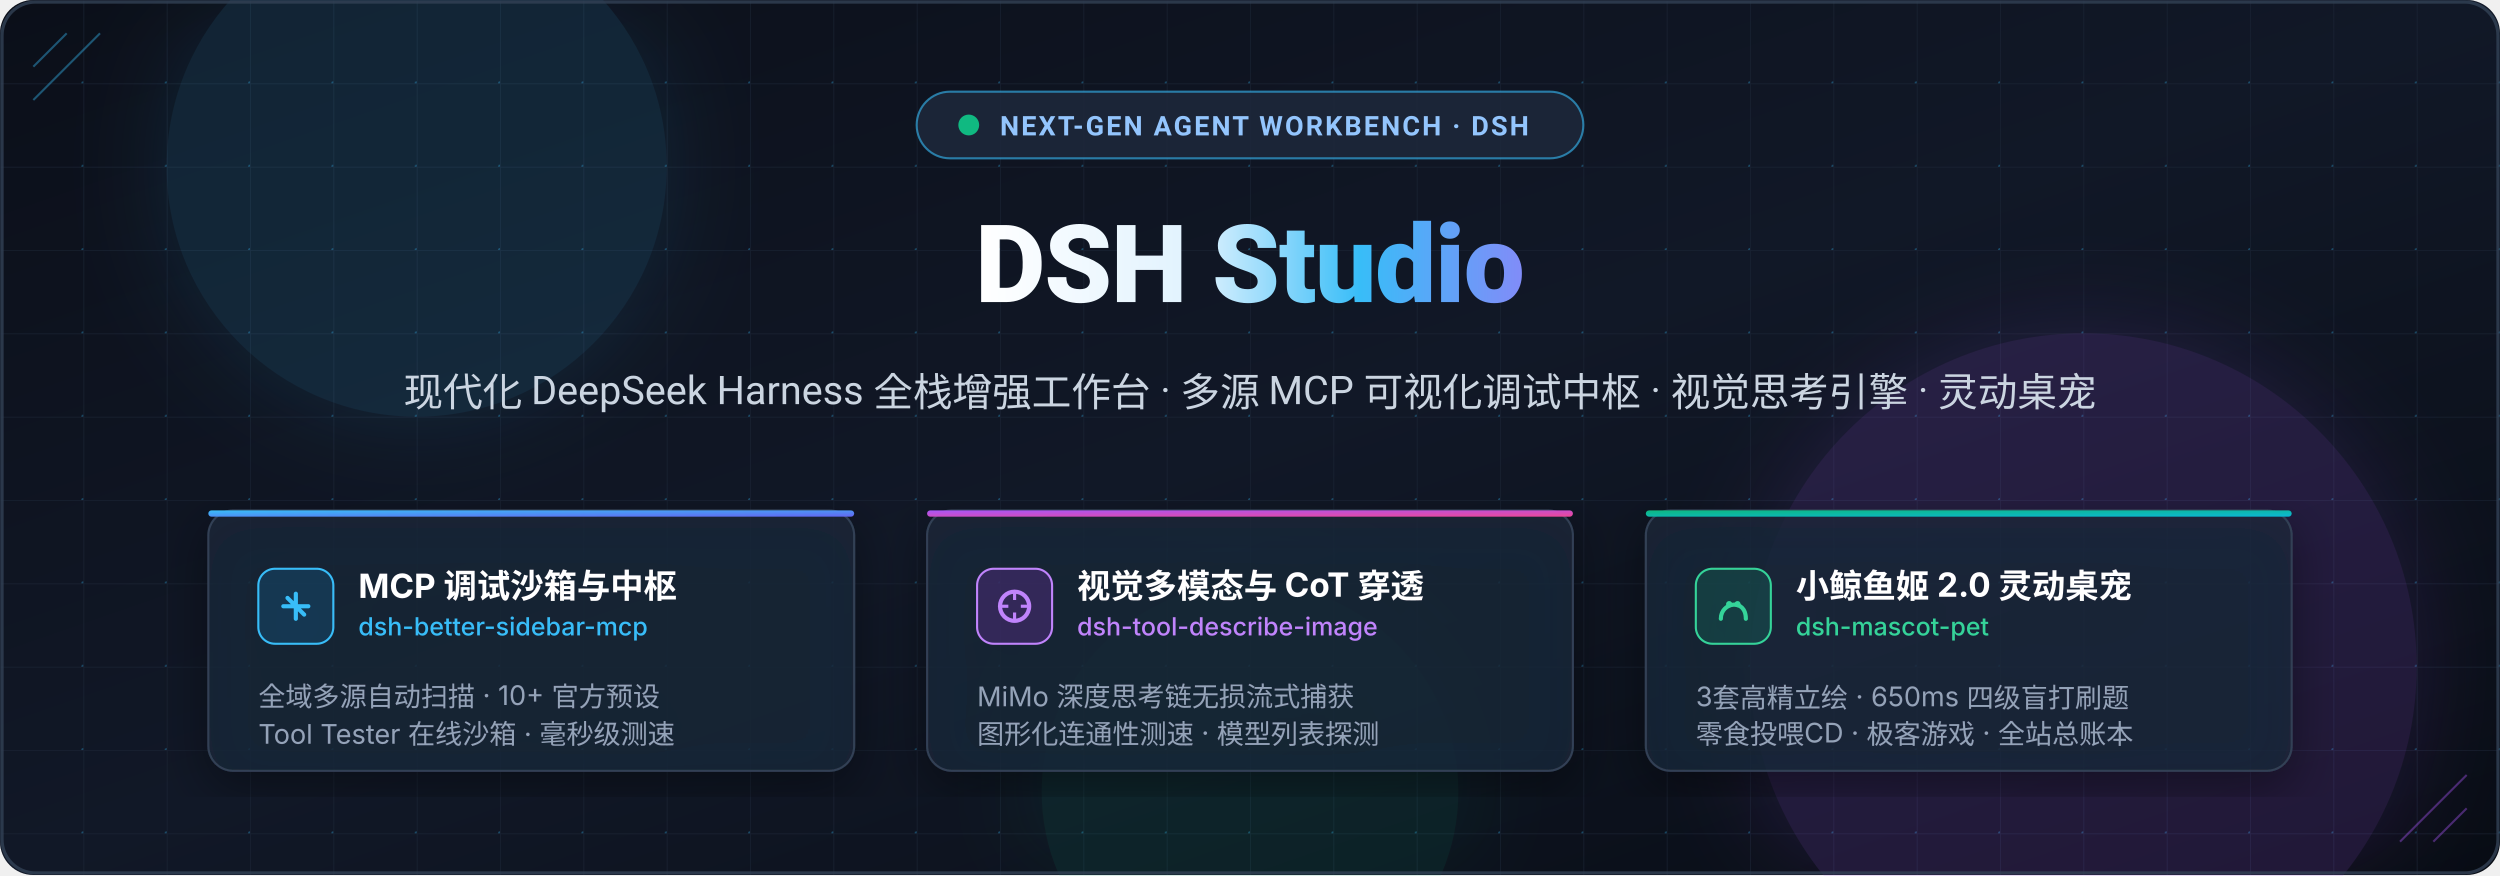
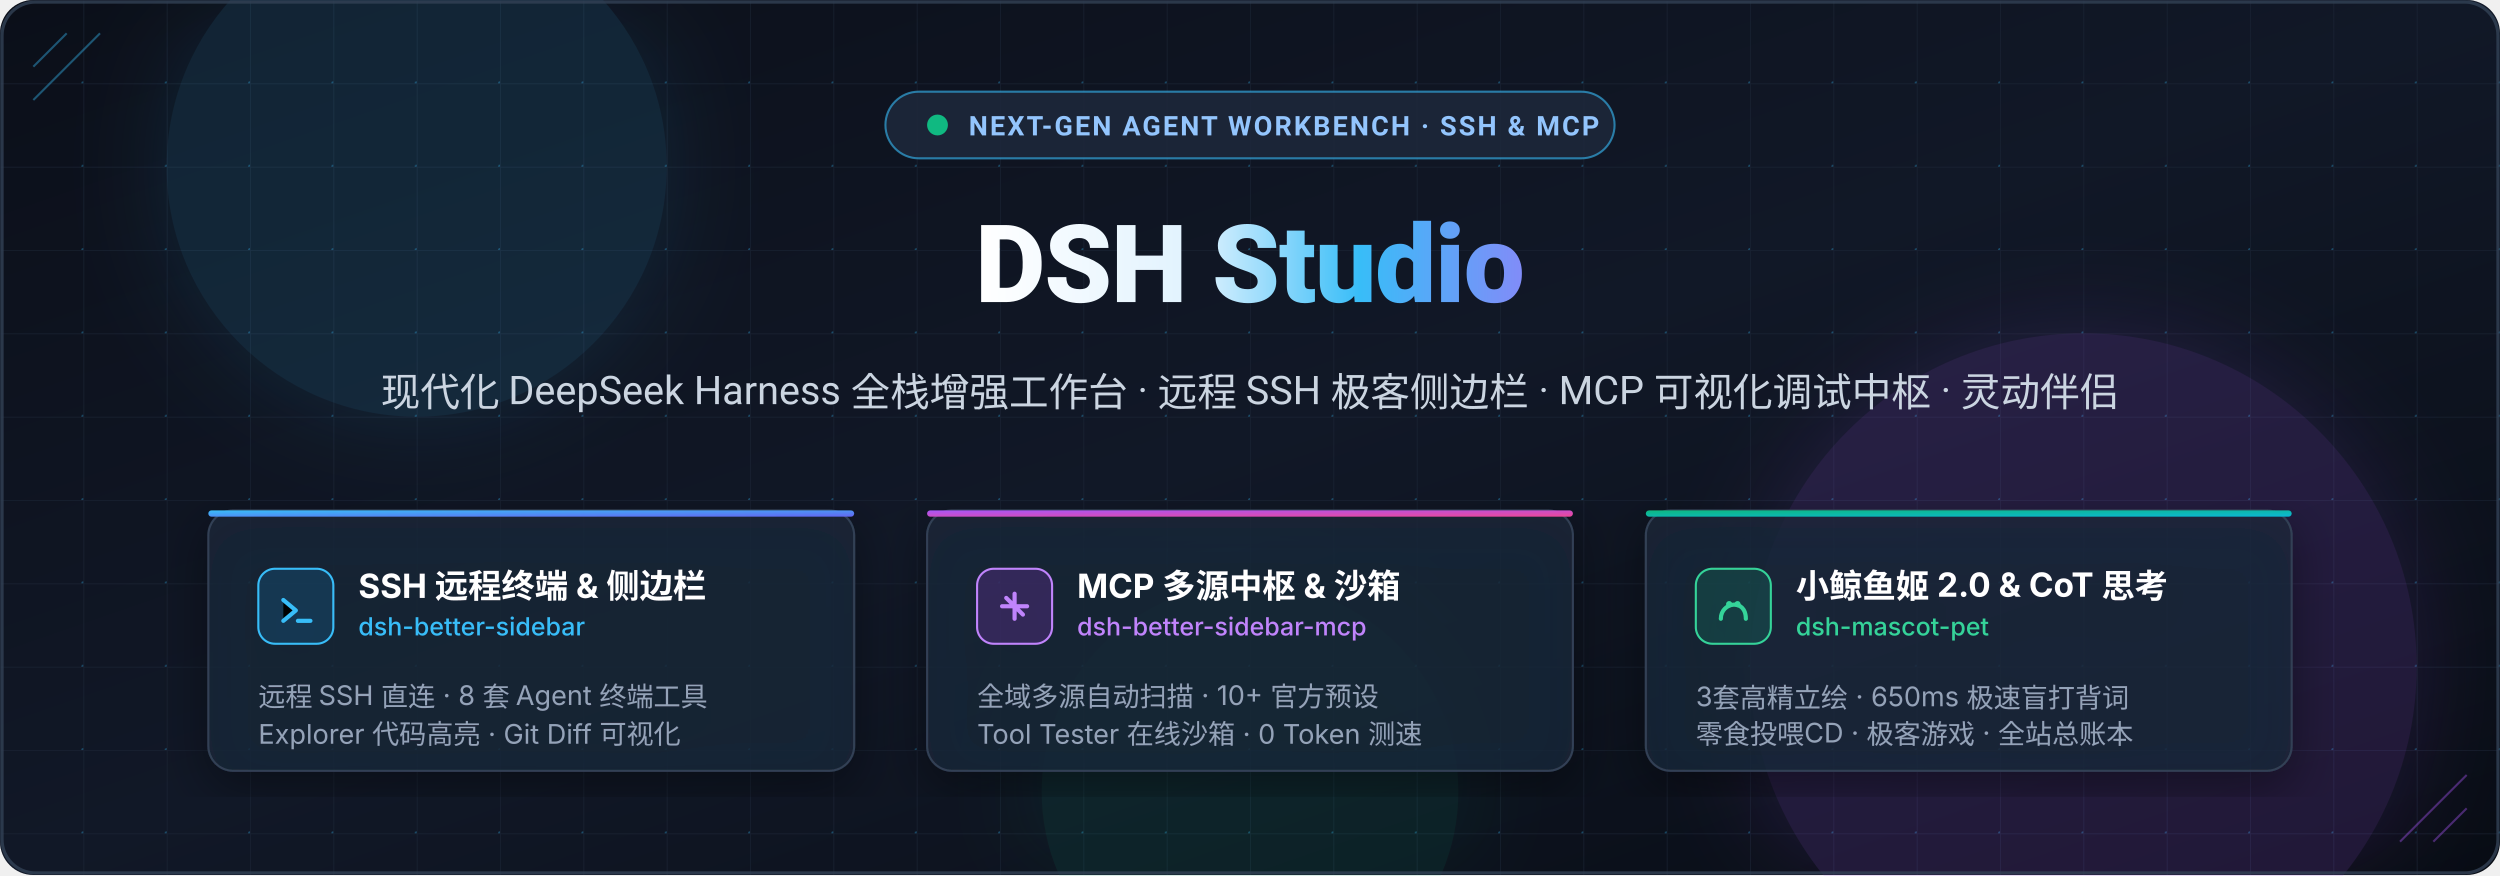
<svg xmlns="http://www.w3.org/2000/svg" viewBox="0 0 1200 420" width="100%" height="100%">
  <defs>
    <linearGradient id="bg-grad" x1="0%" y1="0%" x2="100%" y2="100%">
      <stop offset="0%" stop-color="#0b0f19" />
      <stop offset="50%" stop-color="#111827" />
      <stop offset="100%" stop-color="#080c14" />
    </linearGradient>
    <linearGradient id="accent-cyan" x1="0%" y1="0%" x2="100%" y2="100%">
      <stop offset="0%" stop-color="#38bdf8" />
      <stop offset="100%" stop-color="#6366f1" />
    </linearGradient>
    <linearGradient id="accent-purple" x1="0%" y1="0%" x2="100%" y2="100%">
      <stop offset="0%" stop-color="#a855f7" />
      <stop offset="100%" stop-color="#ec4899" />
    </linearGradient>
    <linearGradient id="accent-emerald" x1="0%" y1="0%" x2="100%" y2="100%">
      <stop offset="0%" stop-color="#10b981" />
      <stop offset="100%" stop-color="#06b6d4" />
    </linearGradient>
    <linearGradient id="text-glow" x1="0%" y1="0%" x2="100%" y2="0%">
      <stop offset="0%" stop-color="#ffffff" />
      <stop offset="40%" stop-color="#e0f2fe" />
      <stop offset="70%" stop-color="#38bdf8" />
      <stop offset="100%" stop-color="#818cf8" />
    </linearGradient>
    <filter id="glow" x="-20%" y="-20%" width="140%" height="140%">
      <feGaussianBlur stdDeviation="24" result="blur" />
      <feComposite in="SourceGraphic" in2="blur" operator="over" />
    </filter>
    <filter id="subtle-shadow" x="-10%" y="-10%" width="120%" height="120%">
      <feDropShadow dx="0" dy="8" stdDeviation="12" flood-color="#000000" flood-opacity="0.5" />
    </filter>
    <pattern id="cyber-grid" width="40" height="40" patternUnits="userSpaceOnUse">
      <path d="M 40 0 L 0 0 0 40" fill="none" stroke="#1e293b" stroke-width="0.75" stroke-opacity="0.6" />
      <circle cx="40" cy="40" r="1" fill="#38bdf8" fill-opacity="0.3" />
    </pattern>
  </defs>
  <rect width="1200" height="420" fill="url(#bg-grad)" rx="16" />
  <rect width="1200" height="420" fill="url(#cyber-grid)" rx="16" />
  <circle cx="200" cy="80" r="120" fill="#38bdf8" opacity="0.12" filter="url(#glow)" />
  <circle cx="1000" cy="320" r="160" fill="#a855f7" opacity="0.15" filter="url(#glow)" />
  <circle cx="600" cy="380" r="100" fill="#10b981" opacity="0.1" filter="url(#glow)" />
  <rect x="1" y="1" width="1198" height="418" rx="16" fill="none" stroke="#334155" stroke-width="1.5" stroke-opacity="0.8" />
  <g transform="translate(600, 60)">
-     <rect x="-160" y="-16" width="320" height="32" rx="16" fill="#1e293b" fill-opacity="0.85" stroke="#38bdf8" stroke-width="1" stroke-opacity="0.6" />
-     <circle cx="-135" cy="0" r="5" fill="#10b981">
+     <rect x="-175" y="-16" width="350" height="32" rx="16" fill="#1e293b" fill-opacity="0.85" stroke="#38bdf8" stroke-width="1" stroke-opacity="0.6" />
+     <circle cx="-150" cy="0" r="5" fill="#10b981">
      <animate attributeName="opacity" values="0.4;1;0.4" dur="2s" repeatCount="indefinite" />
    </circle>
-     <text x="-120" y="5" font-family="-apple-system, BlinkMacSystemFont, 'Segoe UI', Roboto, sans-serif" font-size="13" font-weight="600" fill="#93c5fd" letter-spacing="1">
-       NEXT-GEN AGENT WORKBENCH · DSH
+     <text x="-135" y="5" font-family="-apple-system, BlinkMacSystemFont, 'Segoe UI', Roboto, sans-serif" font-size="13" font-weight="600" fill="#93c5fd" letter-spacing="1">
+       NEXT-GEN AGENT WORKBENCH · SSH &amp; MCP
    </text>
  </g>
  <g transform="translate(600, 145)">
    <text text-anchor="middle" font-family="-apple-system, BlinkMacSystemFont, 'Segoe UI', Roboto, 'Helvetica Neue', sans-serif" font-size="52" font-weight="800" fill="url(#text-glow)" letter-spacing="-0.5">
      DSH Studio
    </text>
  </g>
  <g transform="translate(600, 195)">
    <text text-anchor="middle" font-family="-apple-system, BlinkMacSystemFont, 'Segoe UI', Roboto, sans-serif" font-size="19" font-weight="400" fill="#cbd5e1">
-       现代化 DeepSeek Harness 全栈增强工作台 · 多源 MCP 可视化调试中枢 · 视觉思考引擎 · 灵动桌宠
+       现代化 DeepSeek Harness 全栈增强工作台 · 远程 SSH 极客侧边栏 · MCP 可视化调试中枢 · 灵动伴侣
    </text>
  </g>
  <g transform="translate(100, 245)" filter="url(#subtle-shadow)">
    <rect width="310" height="125" rx="12" fill="#1e293b" fill-opacity="0.75" stroke="#334155" stroke-width="1" />
    <rect x="0" y="0" width="310" height="3" rx="1.5" fill="url(#accent-cyan)" />
    <g transform="translate(24, 28)">
      <rect width="36" height="36" rx="8" fill="#0284c7" fill-opacity="0.2" stroke="#38bdf8" stroke-width="1" />
-       <path d="M 12 18 L 24 18 M 18 12 L 18 24 M 14 14 L 22 22" stroke="#38bdf8" stroke-width="2" stroke-linecap="round" />
+       <path d="M 12 15 L 18 20 L 12 25 M 19 25 L 25 25" stroke="#38bdf8" stroke-width="2" stroke-linecap="round" stroke-linejoin="round" />
    </g>
-     <text x="72" y="42" font-family="-apple-system, BlinkMacSystemFont, 'Segoe UI', sans-serif" font-size="16" font-weight="700" fill="#ffffff">MCP 调试沙箱与中枢</text>
-     <text x="72" y="60" font-family="-apple-system, BlinkMacSystemFont, 'Segoe UI', sans-serif" font-size="12" font-weight="500" fill="#38bdf8">dsh-better-sidebar-mcp</text>
-     <text x="24" y="94" font-family="-apple-system, BlinkMacSystemFont, 'Segoe UI', sans-serif" font-size="13" fill="#94a3b8">全域多源自动扫描 · 10+ 官方预设</text>
-     <text x="24" y="112" font-family="-apple-system, BlinkMacSystemFont, 'Segoe UI', sans-serif" font-size="13" fill="#94a3b8">Tool Tester 在线沙箱 · 毫秒级测速</text>
+     <text x="72" y="42" font-family="-apple-system, BlinkMacSystemFont, 'Segoe UI', sans-serif" font-size="16" font-weight="700" fill="#ffffff">SSH 远程终端 &amp; 侧边栏</text>
+     <text x="72" y="60" font-family="-apple-system, BlinkMacSystemFont, 'Segoe UI', sans-serif" font-size="12" font-weight="500" fill="#38bdf8">dsh-better-sidebar</text>
+     <text x="24" y="94" font-family="-apple-system, BlinkMacSystemFont, 'Segoe UI', sans-serif" font-size="13" fill="#94a3b8">远程 SSH 直连 · 8 套 Agent 终端工具</text>
+     <text x="24" y="112" font-family="-apple-system, BlinkMacSystemFont, 'Segoe UI', sans-serif" font-size="13" fill="#94a3b8">Explorer 代码高亮 · Git Diff 可视化</text>
  </g>
  <g transform="translate(445, 245)" filter="url(#subtle-shadow)">
    <rect width="310" height="125" rx="12" fill="#1e293b" fill-opacity="0.75" stroke="#334155" stroke-width="1" />
    <rect x="0" y="0" width="310" height="3" rx="1.5" fill="url(#accent-purple)" />
    <g transform="translate(24, 28)">
      <rect width="36" height="36" rx="8" fill="#9333ea" fill-opacity="0.2" stroke="#c084fc" stroke-width="1" />
-       <circle cx="18" cy="18" r="7" fill="none" stroke="#c084fc" stroke-width="2" />
-       <path d="M 18 11 L 18 15 M 18 21 L 18 25 M 11 18 L 15 18 M 21 18 L 25 18" stroke="#c084fc" stroke-width="1.5" />
+       <path d="M 12 18 L 24 18 M 18 12 L 18 24 M 14 14 L 22 22" stroke="#c084fc" stroke-width="2" stroke-linecap="round" />
    </g>
-     <text x="72" y="42" font-family="-apple-system, BlinkMacSystemFont, 'Segoe UI', sans-serif" font-size="16" font-weight="700" fill="#ffffff">视觉多模态与 CoT 穿透</text>
-     <text x="72" y="60" font-family="-apple-system, BlinkMacSystemFont, 'Segoe UI', sans-serif" font-size="12" font-weight="500" fill="#c084fc">dsh-tool-describe-image</text>
-     <text x="24" y="94" font-family="-apple-system, BlinkMacSystemFont, 'Segoe UI', sans-serif" font-size="13" fill="#94a3b8">MiMo 深度思考链无损流式捕获</text>
-     <text x="24" y="112" font-family="-apple-system, BlinkMacSystemFont, 'Segoe UI', sans-serif" font-size="13" fill="#94a3b8">图形化连通性测速 · 模型列表探测</text>
+     <text x="72" y="42" font-family="-apple-system, BlinkMacSystemFont, 'Segoe UI', sans-serif" font-size="16" font-weight="700" fill="#ffffff">MCP 多源中枢 &amp; 沙箱</text>
+     <text x="72" y="60" font-family="-apple-system, BlinkMacSystemFont, 'Segoe UI', sans-serif" font-size="12" font-weight="500" fill="#c084fc">dsh-better-sidebar-mcp</text>
+     <text x="24" y="94" font-family="-apple-system, BlinkMacSystemFont, 'Segoe UI', sans-serif" font-size="13" fill="#94a3b8">全域多源自动扫描 · 10+ 官方预设</text>
+     <text x="24" y="112" font-family="-apple-system, BlinkMacSystemFont, 'Segoe UI', sans-serif" font-size="13" fill="#94a3b8">Tool Tester 在线沙箱 · 0 Token 测速</text>
  </g>
  <g transform="translate(790, 245)" filter="url(#subtle-shadow)">
    <rect width="310" height="125" rx="12" fill="#1e293b" fill-opacity="0.75" stroke="#334155" stroke-width="1" />
    <rect x="0" y="0" width="310" height="3" rx="1.5" fill="url(#accent-emerald)" />
    <g transform="translate(24, 28)">
      <rect width="36" height="36" rx="8" fill="#059669" fill-opacity="0.2" stroke="#34d399" stroke-width="1" />
      <path d="M 12 24 C 12 16, 24 14, 24 24" fill="none" stroke="#34d399" stroke-width="2" stroke-linecap="round" />
      <circle cx="16" cy="17" r="1.5" fill="#34d399" />
      <circle cx="20" cy="17" r="1.5" fill="#34d399" />
    </g>
-     <text x="72" y="42" font-family="-apple-system, BlinkMacSystemFont, 'Segoe UI', sans-serif" font-size="16" font-weight="700" fill="#ffffff">小鲸鱼姬 2.0 灵动桌宠</text>
+     <text x="72" y="42" font-family="-apple-system, BlinkMacSystemFont, 'Segoe UI', sans-serif" font-size="16" font-weight="700" fill="#ffffff">小鲸鱼姬 2.0 &amp; CoT 思考</text>
    <text x="72" y="60" font-family="-apple-system, BlinkMacSystemFont, 'Segoe UI', sans-serif" font-size="12" font-weight="500" fill="#34d399">dsh-mascot-pet</text>
-     <text x="24" y="94" font-family="-apple-system, BlinkMacSystemFont, 'Segoe UI', sans-serif" font-size="13" fill="#94a3b8">3套高精立绘 · 650ms 四级盲打刷题</text>
+     <text x="24" y="94" font-family="-apple-system, BlinkMacSystemFont, 'Segoe UI', sans-serif" font-size="13" fill="#94a3b8">3套高精立绘 · 650ms 极速盲打背词</text>
    <text x="24" y="112" font-family="-apple-system, BlinkMacSystemFont, 'Segoe UI', sans-serif" font-size="13" fill="#94a3b8">零食投喂CD · 极客游戏 · 全站总账本</text>
  </g>
  <path d="M 16 32 L 32 16 M 16 48 L 48 16" stroke="#38bdf8" stroke-width="1" opacity="0.4" />
  <path d="M 1184 388 L 1168 404 M 1184 372 L 1152 404" stroke="#a855f7" stroke-width="1" opacity="0.4" />
</svg>
